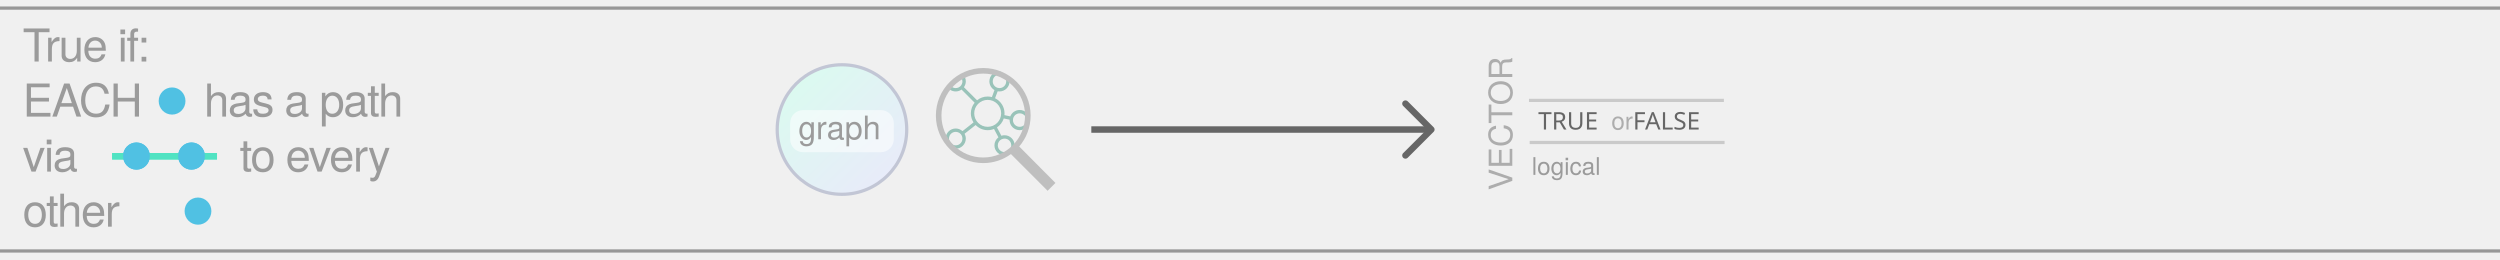
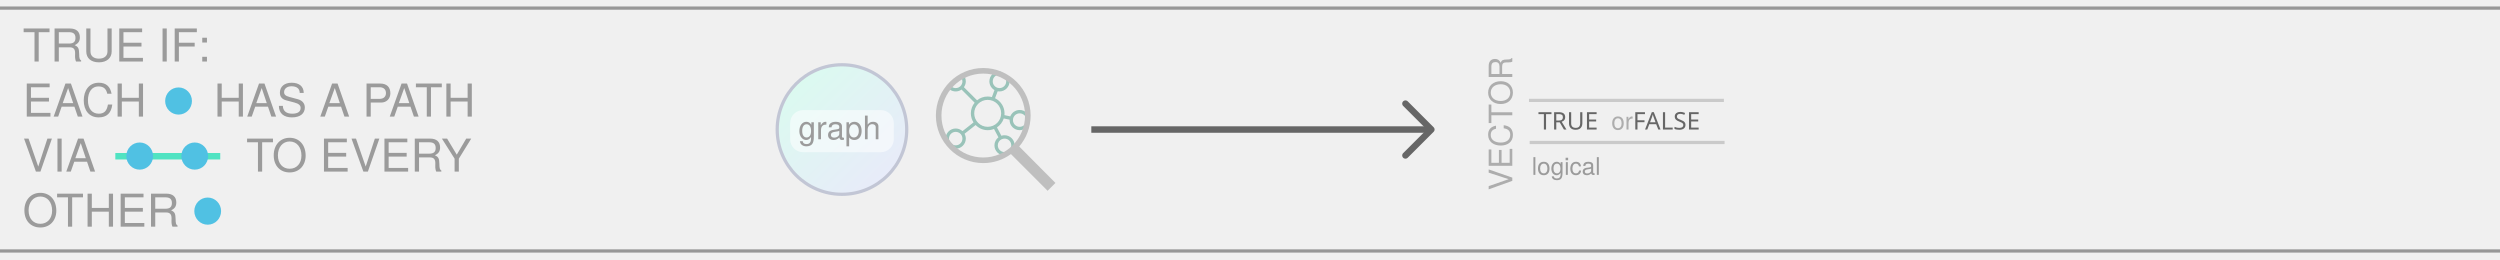
<svg xmlns="http://www.w3.org/2000/svg" xmlns:xlink="http://www.w3.org/1999/xlink" width="772px" height="80px" viewBox="0 0 772 80" version="1.1">
  <defs>
    <rect id="path-1" x="-6" y="2" width="784" height="76" />
    <mask id="mask-2" maskContentUnits="userSpaceOnUse" maskUnits="objectBoundingBox" x="0" y="0" width="784" height="76" fill="white">
      <use xlink:href="#path-1" />
    </mask>
    <linearGradient x1="14.999%" y1="13.838%" x2="87.396%" y2="88.282%" id="linearGradient-3">
      <stop stop-color="#DBFAF0" offset="0%" />
      <stop stop-color="#E8EBF9" offset="97.322%" />
      <stop stop-color="#E8EAF9" offset="100%" />
    </linearGradient>
  </defs>
  <g id="Graph-Functions---inspection" stroke="none" stroke-width="1" fill="none" fill-rule="evenodd">
    <use id="Rectangle-Copy-8" stroke="#979797" mask="url(#mask-2)" stroke-width="2" xlink:href="#path-1" />
    <g id="graph-object" transform="translate(240, 20)">
      <ellipse id="graph-shape" stroke="#C2C6D5" stroke-width="1" fill="url(#linearGradient-3)" fill-rule="evenodd" cx="20" cy="20" rx="20" ry="20" />
      <rect id="graph-text-box" fill-opacity="0.528" fill="#FFFFFF" fill-rule="evenodd" x="4" y="14" width="32" height="13" rx="4" />
      <text id="graph-text" font-family="Helvetica-Light, Helvetica" font-size="10" font-weight="300" fill="#9B9B9B">
        <tspan x="6.5" y="23">graph</tspan>
      </text>
    </g>
    <g id="invert_selection" transform="translate(337, 30)" stroke="#666666">
      <g id="Wireframe-Line-01">
        <g>
          <polyline id="arrowhead" stroke-width="2" stroke-linecap="round" stroke-linejoin="round" points="97 2 105 10 97 18" />
          <path d="M104,10 L0,10" id="Line" stroke-width="2" />
        </g>
      </g>
    </g>
    <g id="Group-2-Copy-16" transform="translate(289, 21)" fill-rule="nonzero">
      <g id="Mind-Map_bfbfbf" transform="translate(3, 1)" fill-opacity="0.435" fill="#288872">
        <path d="M3.522,2.427 C2.753,3.092 3.452,2.524 2.338,3.42 C1.61,3.977 2.589,3.114 0.507,4.82 C1.065,5.674 2.029,6.24 3.12,6.24 C3.793,6.24 4.413,6.02 4.924,5.655 L8.97,9.717 C8.236,10.614 7.8,11.755 7.8,13 C7.8,14.029 8.111,14.987 8.629,15.795 L5.216,18.492 C4.662,17.988 3.925,17.68 3.12,17.68 C1.403,17.68 0,19.083 0,20.8 C0,22.517 1.403,23.92 3.12,23.92 C4.837,23.92 6.24,22.517 6.24,20.8 C6.24,20.256 6.097,19.752 5.85,19.305 L9.279,16.608 C10.225,17.582 11.539,18.2 13,18.2 C13.691,18.2 14.346,18.072 14.95,17.826 L16.315,20.41 C15.569,20.981 15.08,21.873 15.08,22.88 C15.08,24.597 16.483,26 18.2,26 C19.917,26 21.32,24.597 21.32,22.88 C21.32,21.163 19.917,19.76 18.2,19.76 C17.86,19.76 17.532,19.821 17.225,19.922 L15.86,17.339 C16.842,16.69 17.591,15.719 17.956,14.576 L19.76,14.95 C19.758,14.992 19.76,15.037 19.76,15.08 C19.76,16.797 21.163,18.2 22.88,18.2 C24.597,18.2 26,16.797 26,15.08 C26,13.363 24.597,11.96 22.88,11.96 C21.562,11.96 20.427,12.781 19.971,13.943 L18.168,13.553 C18.186,13.373 18.2,13.185 18.2,13 C18.2,10.954 17,9.184 15.275,8.336 L16.071,6.191 C16.254,6.225 16.448,6.24 16.64,6.24 C18.357,6.24 19.76,4.837 19.76,3.12 C19.76,2.985 19.75,2.857 19.73,2.735 C18.899,1.915 18.147,0.827 16.883,0.088 C16.799,0.081 16.725,0 16.64,0 C14.923,0 13.52,1.403 13.52,3.12 C13.52,4.272 14.162,5.277 15.096,5.817 L14.3,7.979 C13.882,7.87 13.451,7.8 13,7.8 C11.754,7.8 10.614,8.236 9.717,8.97 L5.655,4.924 C6.02,4.413 6.24,3.793 6.24,3.12 C6.24,2.201 5.838,1.371 5.2,0.799 C4.126,1.699 4.256,1.906 3.522,2.427 Z M3.625,1.855 C4.004,1.855 2.447,2.769 4.157,1.314 C4.782,1.671 5.2,2.344 5.2,3.12 C5.2,4.275 4.275,5.2 3.12,5.2 C2.22,5.2 1.46,4.638 1.168,3.844 C2.481,2.779 1.545,3.916 1.545,3.661 C2.283,3.176 2.638,2.839 3.625,1.855 Z M16.64,1.04 C17.795,1.04 18.72,1.965 18.72,3.12 C18.72,4.275 17.795,5.2 16.64,5.2 C15.485,5.2 14.56,4.275 14.56,3.12 C14.56,1.965 15.485,1.04 16.64,1.04 Z M13,8.84 C15.305,8.84 17.16,10.698 17.16,13 C17.16,15.305 15.305,17.16 13,17.16 C10.696,17.16 8.84,15.305 8.84,13 C8.84,11.882 9.279,10.87 9.994,10.124 C10.037,10.092 10.076,10.053 10.107,10.01 C10.855,9.286 11.873,8.84 13,8.84 Z M22.88,13 C24.035,13 24.96,13.925 24.96,15.08 C24.96,16.235 24.035,17.16 22.88,17.16 C21.725,17.16 20.8,16.235 20.8,15.08 C20.8,13.925 21.725,13 22.88,13 Z M3.12,18.72 C4.275,18.72 5.2,19.645 5.2,20.8 C5.2,21.955 4.275,22.88 3.12,22.88 C1.965,22.88 1.04,21.955 1.04,20.8 C1.04,19.645 1.965,18.72 3.12,18.72 Z M18.2,20.8 C19.355,20.8 20.28,21.725 20.28,22.88 C20.28,24.035 19.355,24.96 18.2,24.96 C17.045,24.96 16.12,24.035 16.12,22.88 C16.12,22.091 16.551,21.413 17.192,21.06 C17.209,21.055 17.225,21.05 17.241,21.044 C17.248,21.04 17.251,21.031 17.258,21.027 C17.269,21.022 17.279,21.017 17.29,21.011 C17.565,20.878 17.873,20.8 18.2,20.8 Z" id="Shape" />
      </g>
      <g id="Search_bfbfbf" fill="#BFBFBF">
        <path d="M14.628,0 C6.559,0 0,6.584 0,14.682 C0,22.78 6.559,29.364 14.628,29.364 C17.82,29.364 20.772,28.331 23.179,26.584 L34.499,37.919 L36.919,35.49 L25.733,24.236 C27.931,21.667 29.256,18.327 29.256,14.682 C29.256,6.584 22.696,0 14.628,0 Z M14.628,1.727 C21.766,1.727 27.535,7.517 27.535,14.682 C27.535,21.847 21.766,27.636 14.628,27.636 C7.489,27.636 1.721,21.847 1.721,14.682 C1.721,7.517 7.489,1.727 14.628,1.727 Z" id="Shape" />
      </g>
    </g>
    <g id="predecessors-copy" transform="translate(7, 6)">
-       <ellipse id="left_node-copy-3" fill="#50C1E3" transform="translate(46.13646, 25.19394) scale(-1, -1) translate(-46.13646, -25.19394) " cx="46.136" cy="25.194" rx="4.136" ry="4.194" />
-       <ellipse id="left_node-copy-4" fill="#50C1E3" transform="translate(54.13646, 59.19394) scale(-1, -1) translate(-54.13646, -59.19394) " cx="54.136" cy="59.194" rx="4.136" ry="4.194" />
-       <text id="EACH" font-family="HelveticaNeue, Helvetica Neue" font-size="14" font-weight="normal" letter-spacing="-0.417" fill="#9B9B9B">
+       <ellipse id="left_node-copy-3" fill="#50C1E3" transform="translate(48.13646, 25.19394) scale(-1, -1) translate(-48.13646, -25.19394) " cx="48.136" cy="25.194" rx="4.136" ry="4.194" />
+       <ellipse id="left_node-copy-4" fill="#50C1E3" transform="translate(57.13646, 59.19394) scale(-1, -1) translate(-57.13646, -59.19394) " cx="57.136" cy="59.194" rx="4.136" ry="4.194" />
+       <text id="EACH" font-family="HelveticaNeue, Helvetica Neue" font-size="14" font-weight="normal" fill="#9B9B9B">
        <tspan x="0" y="30">EACH</tspan>
      </text>
-       <text id="True-if:" font-family="HelveticaNeue, Helvetica Neue" font-size="14" font-weight="normal" letter-spacing="-0.417" fill="#9B9B9B">
-         <tspan x="0" y="13">True if:</tspan>
+       <text id="TRUE-IF:" font-family="HelveticaNeue, Helvetica Neue" font-size="14" font-weight="normal" fill="#9B9B9B">
+         <tspan x="0" y="13">TRUE IF:</tspan>
      </text>
-       <text id="other" font-family="HelveticaNeue, Helvetica Neue" font-size="14" font-weight="normal" letter-spacing="-0.417" fill="#9B9B9B">
-         <tspan x="0" y="64">other</tspan>
+       <text id="OTHER" font-family="HelveticaNeue, Helvetica Neue" font-size="14" font-weight="normal" fill="#9B9B9B">
+         <tspan x="0" y="64">OTHER</tspan>
      </text>
-       <path d="M28.614,42.25 L59.014,42.25" id="Line-Copy-15" stroke="#50E3C2" stroke-width="2" stroke-linecap="square" transform="translate(43.81375, 42.25) rotate(-180) translate(-43.81375, -42.25) " />
-       <ellipse id="right_node" fill="#50C1E3" transform="translate(52.13646, 42.19394) scale(-1, -1) rotate(180) translate(-52.13646, -42.19394) " cx="52.136" cy="42.194" rx="4.136" ry="4.194" />
-       <ellipse id="right_node-copy" fill="#50C1E3" transform="translate(35.13646, 42.19394) scale(-1, -1) rotate(180) translate(-35.13646, -42.19394) " cx="35.136" cy="42.194" rx="4.136" ry="4.194" />
-       <path d="M28.614,42.25 L59.014,42.25" id="Line-Copy-16" stroke="#50E3C2" stroke-width="2" stroke-linecap="square" transform="translate(43.81375, 42.25) rotate(-180) translate(-43.81375, -42.25) " />
-       <ellipse id="right_node-copy-3" fill="#50C1E3" transform="translate(52.13646, 42.19394) scale(-1, -1) rotate(180) translate(-52.13646, -42.19394) " cx="52.136" cy="42.194" rx="4.136" ry="4.194" />
-       <ellipse id="right_node-copy-2" fill="#50C1E3" transform="translate(35.13646, 42.19394) scale(-1, -1) rotate(180) translate(-35.13646, -42.19394) " cx="35.136" cy="42.194" rx="4.136" ry="4.194" />
-       <text id="via" font-family="HelveticaNeue, Helvetica Neue" font-size="14" font-weight="normal" letter-spacing="-0.417" fill="#9B9B9B">
-         <tspan x="0" y="47">via</tspan>
+       <path d="M29.614,42.25 L60.014,42.25" id="Line-Copy-15" stroke="#50E3C2" stroke-width="2" stroke-linecap="square" transform="translate(44.81375, 42.25) rotate(-180) translate(-44.81375, -42.25) " />
+       <ellipse id="right_node" fill="#50C1E3" transform="translate(53.13646, 42.19394) scale(-1, -1) rotate(180) translate(-53.13646, -42.19394) " cx="53.136" cy="42.194" rx="4.136" ry="4.194" />
+       <ellipse id="right_node-copy" fill="#50C1E3" transform="translate(36.13646, 42.19394) scale(-1, -1) rotate(180) translate(-36.13646, -42.19394) " cx="36.136" cy="42.194" rx="4.136" ry="4.194" />
+       <text id="VIA" font-family="HelveticaNeue, Helvetica Neue" font-size="14" font-weight="normal" fill="#9B9B9B">
+         <tspan x="0" y="47">VIA</tspan>
      </text>
-       <text id="to-every" font-family="HelveticaNeue, Helvetica Neue" font-size="14" font-weight="normal" letter-spacing="-0.417" fill="#9B9B9B">
-         <tspan x="67" y="47">to every</tspan>
+       <text id="TO-EVERY" font-family="HelveticaNeue, Helvetica Neue" font-size="14" font-weight="normal" fill="#9B9B9B">
+         <tspan x="69" y="47">TO EVERY</tspan>
      </text>
-       <text id="has-a-path" font-family="HelveticaNeue, Helvetica Neue" font-size="14" font-weight="normal" letter-spacing="-0.417" fill="#9B9B9B">
-         <tspan x="56" y="30">has a path</tspan>
+       <text id="HAS-A-PATH" font-family="HelveticaNeue, Helvetica Neue" font-size="14" font-weight="normal" fill="#9B9B9B">
+         <tspan x="59" y="30">HAS A PATH</tspan>
      </text>
    </g>
    <g id="Group-5-Copy-12" transform="translate(457, 19)">
      <text id="ID-Copy-7" font-family="HelveticaNeue-Light, Helvetica Neue" font-size="7.5" font-weight="300" fill="#9B9B9B">
        <tspan x="16" y="35">logical</tspan>
      </text>
      <g id="Group-5-Copy-2" transform="translate(18, 14)" font-size="7.5" font-family="Menlo-Regular, Menlo" font-weight="normal">
        <text id="ID-Copy-2">
          <tspan x="0" y="7" fill="#666666">TRUE </tspan>
          <tspan x="22.577" y="7" font-family="Helvetica" fill="#ADADAD">or</tspan>
          <tspan x="29.246" y="7" fill="#666666"> FALSE</tspan>
        </text>
      </g>
      <text id="VECTOR-Copy-2" transform="translate(6, 20.5) rotate(-90) translate(-6, -20.5) " font-family="HelveticaNeue-Light, Helvetica Neue" font-size="10" font-weight="300" fill="#ADADAD">
        <tspan x="-13.27" y="24.5">VECTOR</tspan>
      </text>
      <path d="M74.835,12 L15.645,12" id="Line-Copy-2" stroke="#CACACA" stroke-linecap="square" />
      <path d="M75.052,25 L15.862,25" id="Line-Copy-12" stroke="#CACACA" stroke-linecap="square" />
    </g>
  </g>
</svg>
